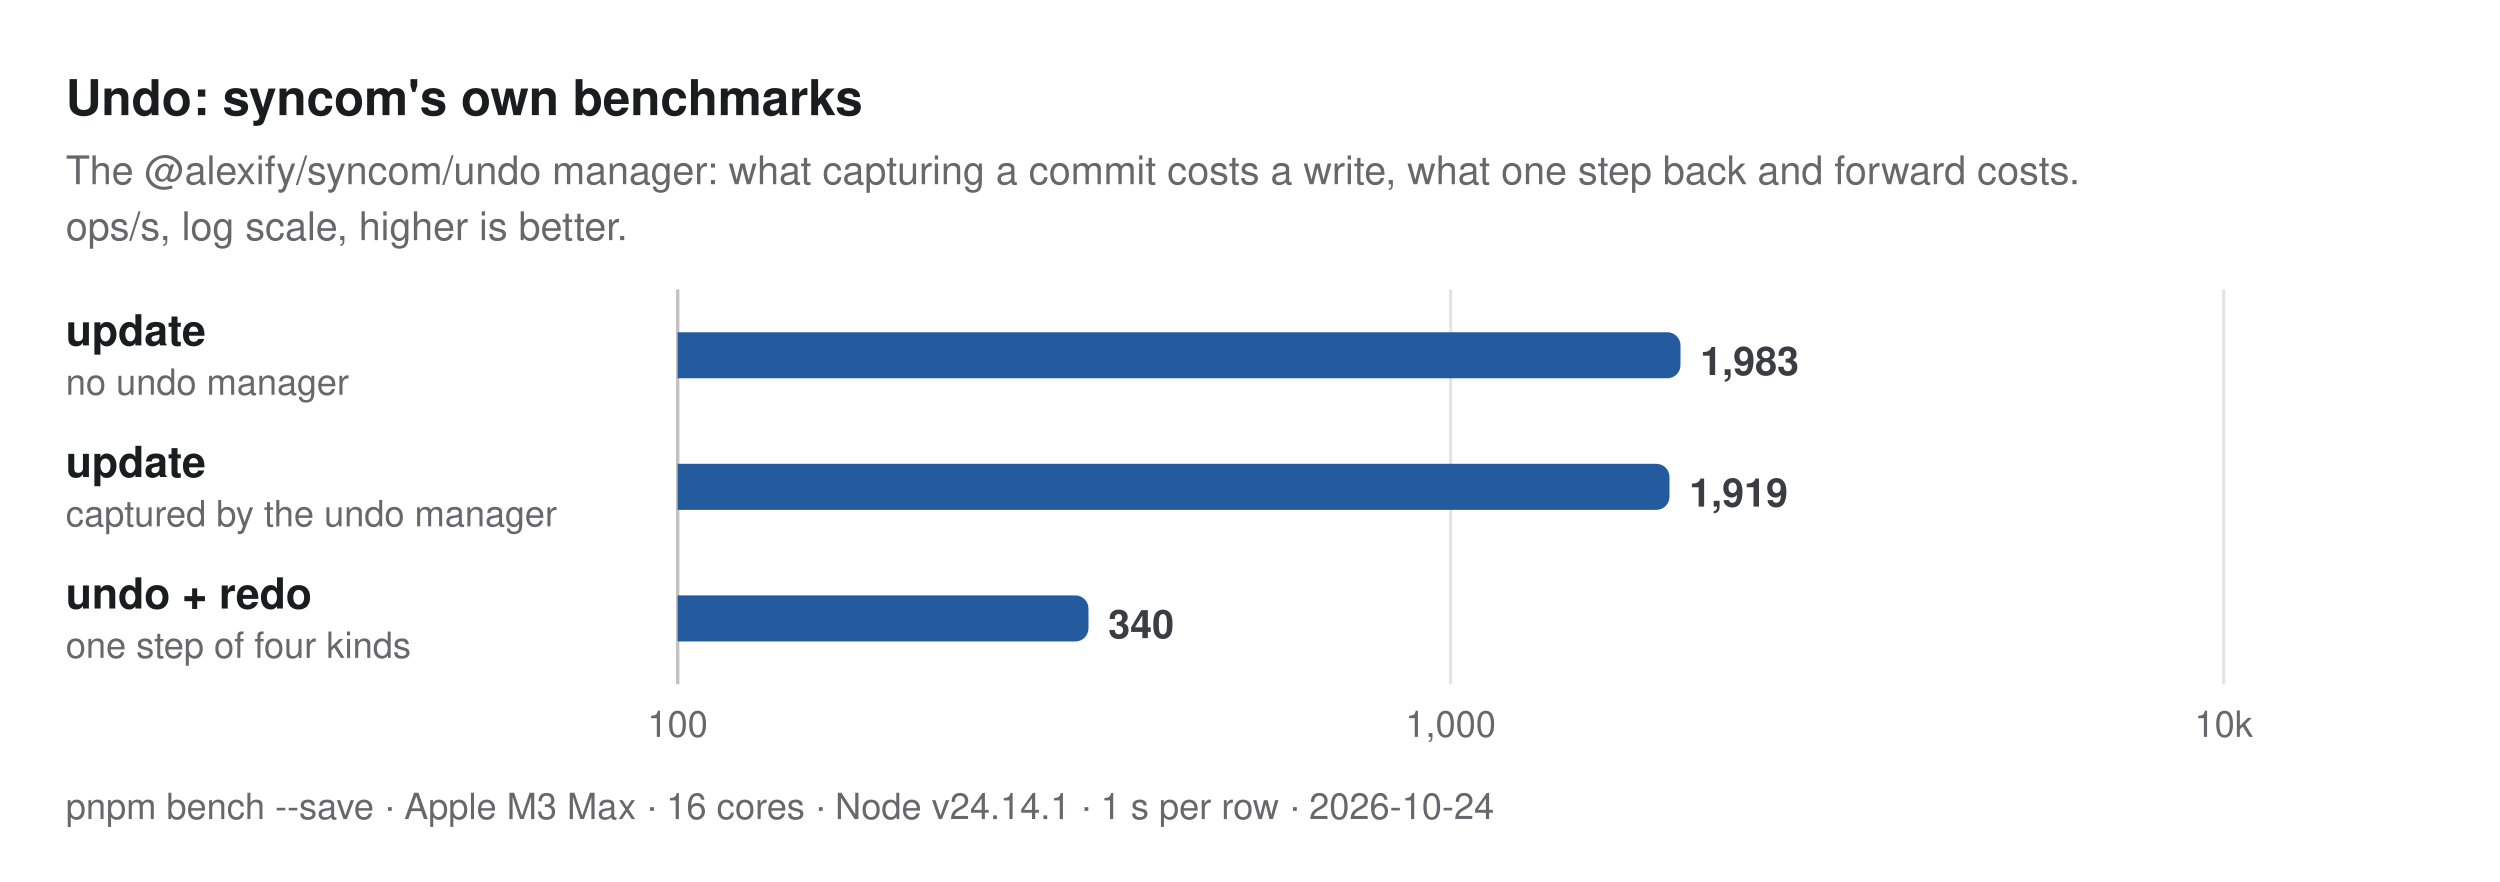
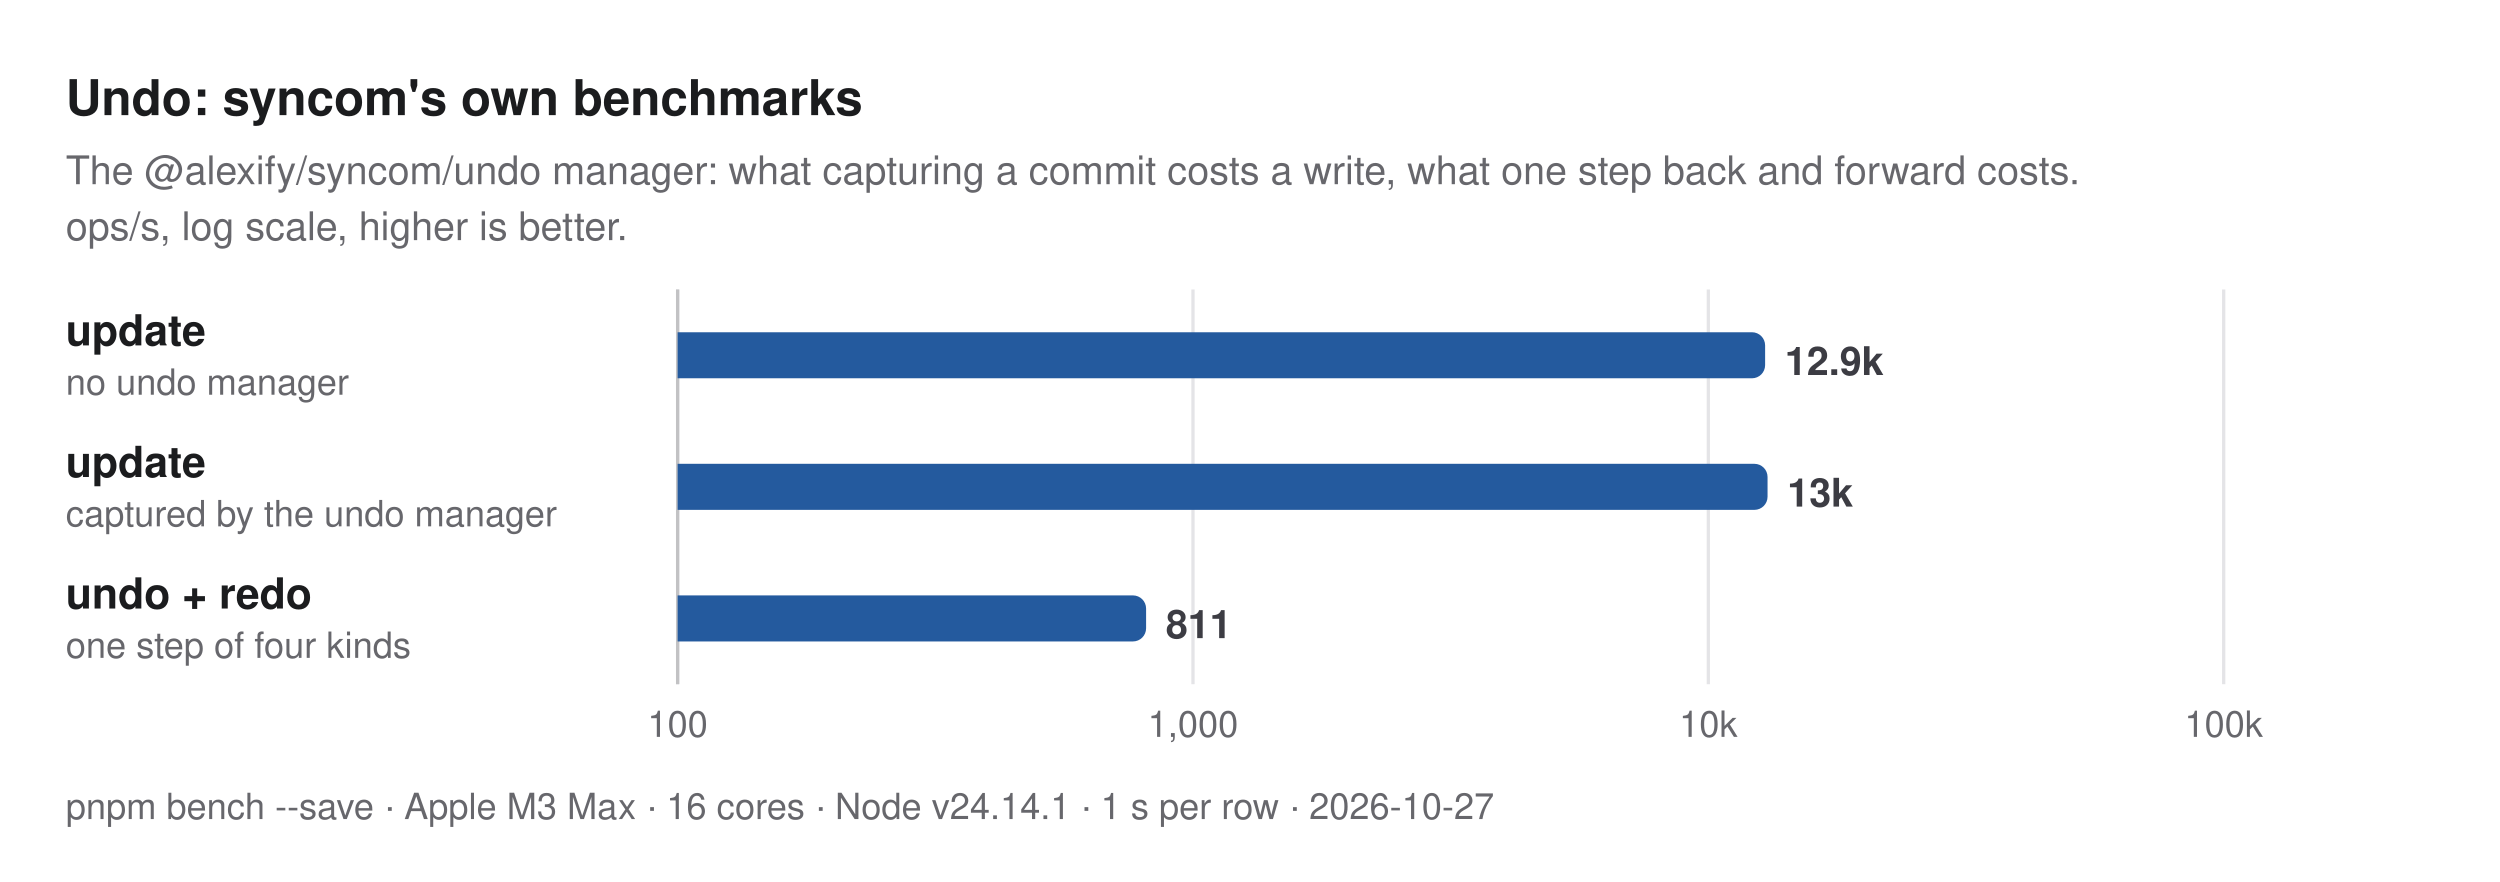
<svg xmlns="http://www.w3.org/2000/svg" width="760" height="268" viewBox="0 0 760 268" role="img" aria-label="Undo: syncom's own benchmarks. The @alexify/syncom/undo manager: what capturing a commit costs a write, what one step back and forward costs. ops/s, log scale, higher is better.">
  <style>
  text { font-family: -apple-system, BlinkMacSystemFont, "Segoe UI", Helvetica, Arial, sans-serif; }
  .title { font-size: 15px; font-weight: 700; fill: #1b1c1e; }
  .subtitle, .caption { font-size: 12px; fill: #67676c; }
  .caption { font-size: 11px; }
  .group { font-size: 11px; font-weight: 600; letter-spacing: 0.06em; fill: #67676c; }
  .label { font-size: 13px; font-weight: 600; fill: #1b1c1e; }
  .label.primary, .label.secondary { font-weight: 700; }
  .sublabel { font-size: 11px; fill: #67676c; }
  .value { font-size: 12px; font-weight: 600; fill: #3c3c43; font-variant-numeric: tabular-nums; }
  .value.small { font-size: 10px; }
  .legend { font-size: 11px; fill: #3c3c43; }
  .tick { font-size: 11px; fill: #67676c; font-variant-numeric: tabular-nums; }
  .grid { stroke: #e4e4e7; stroke-width: 1; }
  .axis { stroke: #c2c2c4; stroke-width: 1; }
  .ref { stroke: #67676c; stroke-width: 1; stroke-dasharray: 3 3; }
  .bar { fill: #c4c6cc; }
  .bar.primary { fill: #245a9e; }
  .bar.secondary { fill: #5e9be6; }
  @media (prefers-color-scheme: dark) {
    .title, .label { fill: #dfdfd6; }
    .subtitle, .caption, .group, .sublabel, .tick { fill: #98989f; }
    .value, .legend { fill: #c2c2c4; }
    .grid { stroke: #2e2e32; }
    .axis { stroke: #48484c; }
    .ref { stroke: #98989f; }
    .bar { fill: #46474e; }
    .bar.primary { fill: #8dbcf2; }
    .bar.secondary { fill: #3d7bd0; }
  }
</style>
  <text class="title" x="20" y="35">Undo: syncom's own benchmarks</text>
  <text class="subtitle" x="20" y="56">The @alexify/syncom/undo manager: what capturing a commit costs a write, what one step back and forward costs.</text>
  <text class="subtitle" x="20" y="73">ops/s, log scale, higher is better.</text>
  <line class="grid" x1="206" y1="88" x2="206" y2="208" />
  <text class="tick" x="206" y="224" text-anchor="middle">100</text>
-   <line class="grid" x1="441" y1="88" x2="441" y2="208" />
-   <text class="tick" x="441" y="224" text-anchor="middle">1,000</text>
+   <line class="grid" x1="362.667" y1="88" x2="362.667" y2="208" />
+   <text class="tick" x="362.667" y="224" text-anchor="middle">1,000</text>
+   <line class="grid" x1="519.333" y1="88" x2="519.333" y2="208" />
+   <text class="tick" x="519.333" y="224" text-anchor="middle">10k</text>
  <line class="grid" x1="676" y1="88" x2="676" y2="208" />
-   <text class="tick" x="676" y="224" text-anchor="middle">10k</text>
+   <text class="tick" x="676" y="224" text-anchor="middle">100k</text>
  <line class="axis" x1="206" y1="88" x2="206" y2="208" />
  <g>
    <text class="label primary" x="20" y="105">update</text>
    <text class="sublabel" x="20" y="120">no undo manager</text>
-     <path class="bar primary" d="M206,101H506.871A4,4 0 0 1 510.871,105V111A4,4 0 0 1 506.871,115H206Z" />
-     <text class="value" x="516.871" y="114">1,983</text>
+     <path class="bar primary" d="M206,101H532.596A4,4 0 0 1 536.596,105V111A4,4 0 0 1 532.596,115H206Z" />
+     <text class="value" x="542.596" y="114">12.9k</text>
  </g>
  <g>
    <text class="label primary" x="20" y="145">update</text>
    <text class="sublabel" x="20" y="160">captured by the undo manager</text>
-     <path class="bar primary" d="M206,141H503.523A4,4 0 0 1 507.523,145V151A4,4 0 0 1 503.523,155H206Z" />
-     <text class="value" x="513.523" y="154">1,919</text>
+     <path class="bar primary" d="M206,141H533.336A4,4 0 0 1 537.336,145V151A4,4 0 0 1 533.336,155H206Z" />
+     <text class="value" x="543.336" y="154">13k</text>
  </g>
  <g>
    <text class="label primary" x="20" y="185">undo + redo</text>
    <text class="sublabel" x="20" y="200">one step of four kinds</text>
-     <path class="bar primary" d="M206,181H326.898A4,4 0 0 1 330.898,185V191A4,4 0 0 1 326.898,195H206Z" />
-     <text class="value" x="336.898" y="194">340</text>
+     <path class="bar primary" d="M206,181H344.413A4,4 0 0 1 348.413,185V191A4,4 0 0 1 344.413,195H206Z" />
+     <text class="value" x="354.413" y="194">811</text>
  </g>
-   <text class="caption" x="20" y="249">pnpm bench --save · Apple M3 Max · 16 cores · Node v24.14.1 · 1 s per row · 2026-10-24</text>
+   <text class="caption" x="20" y="249">pnpm bench --save · Apple M3 Max · 16 cores · Node v24.14.1 · 1 s per row · 2026-10-27</text>
</svg>
